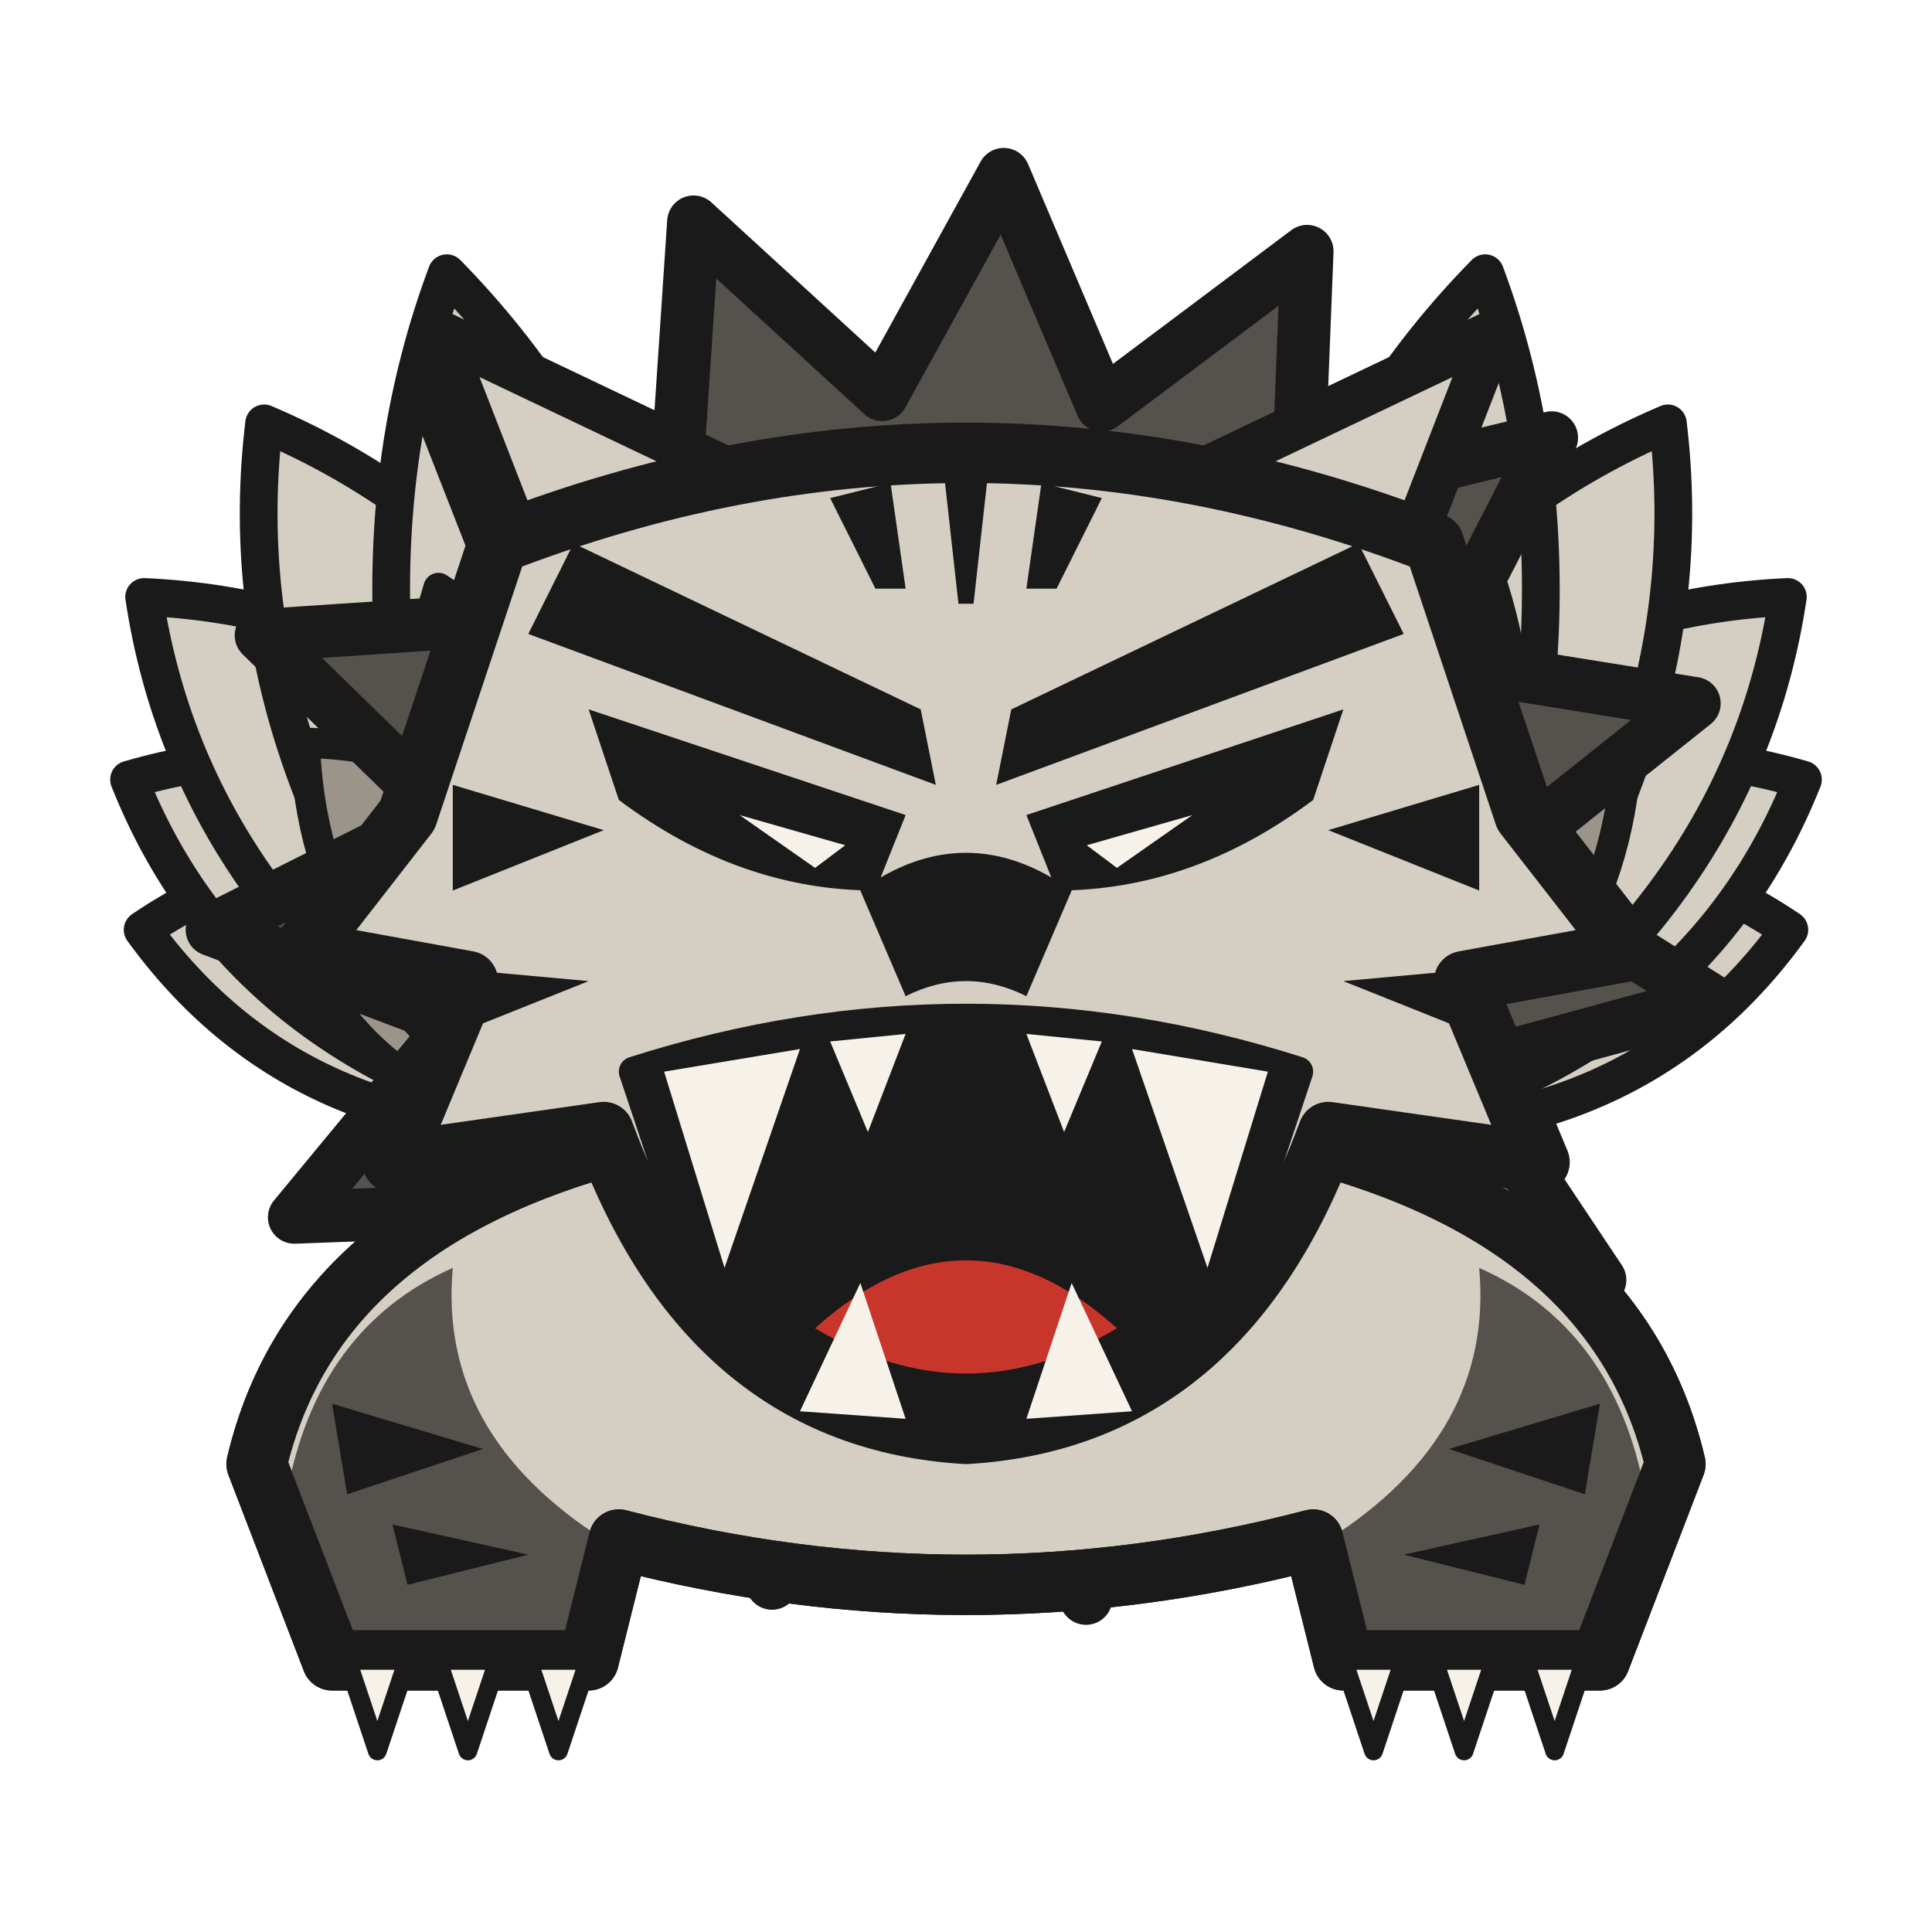
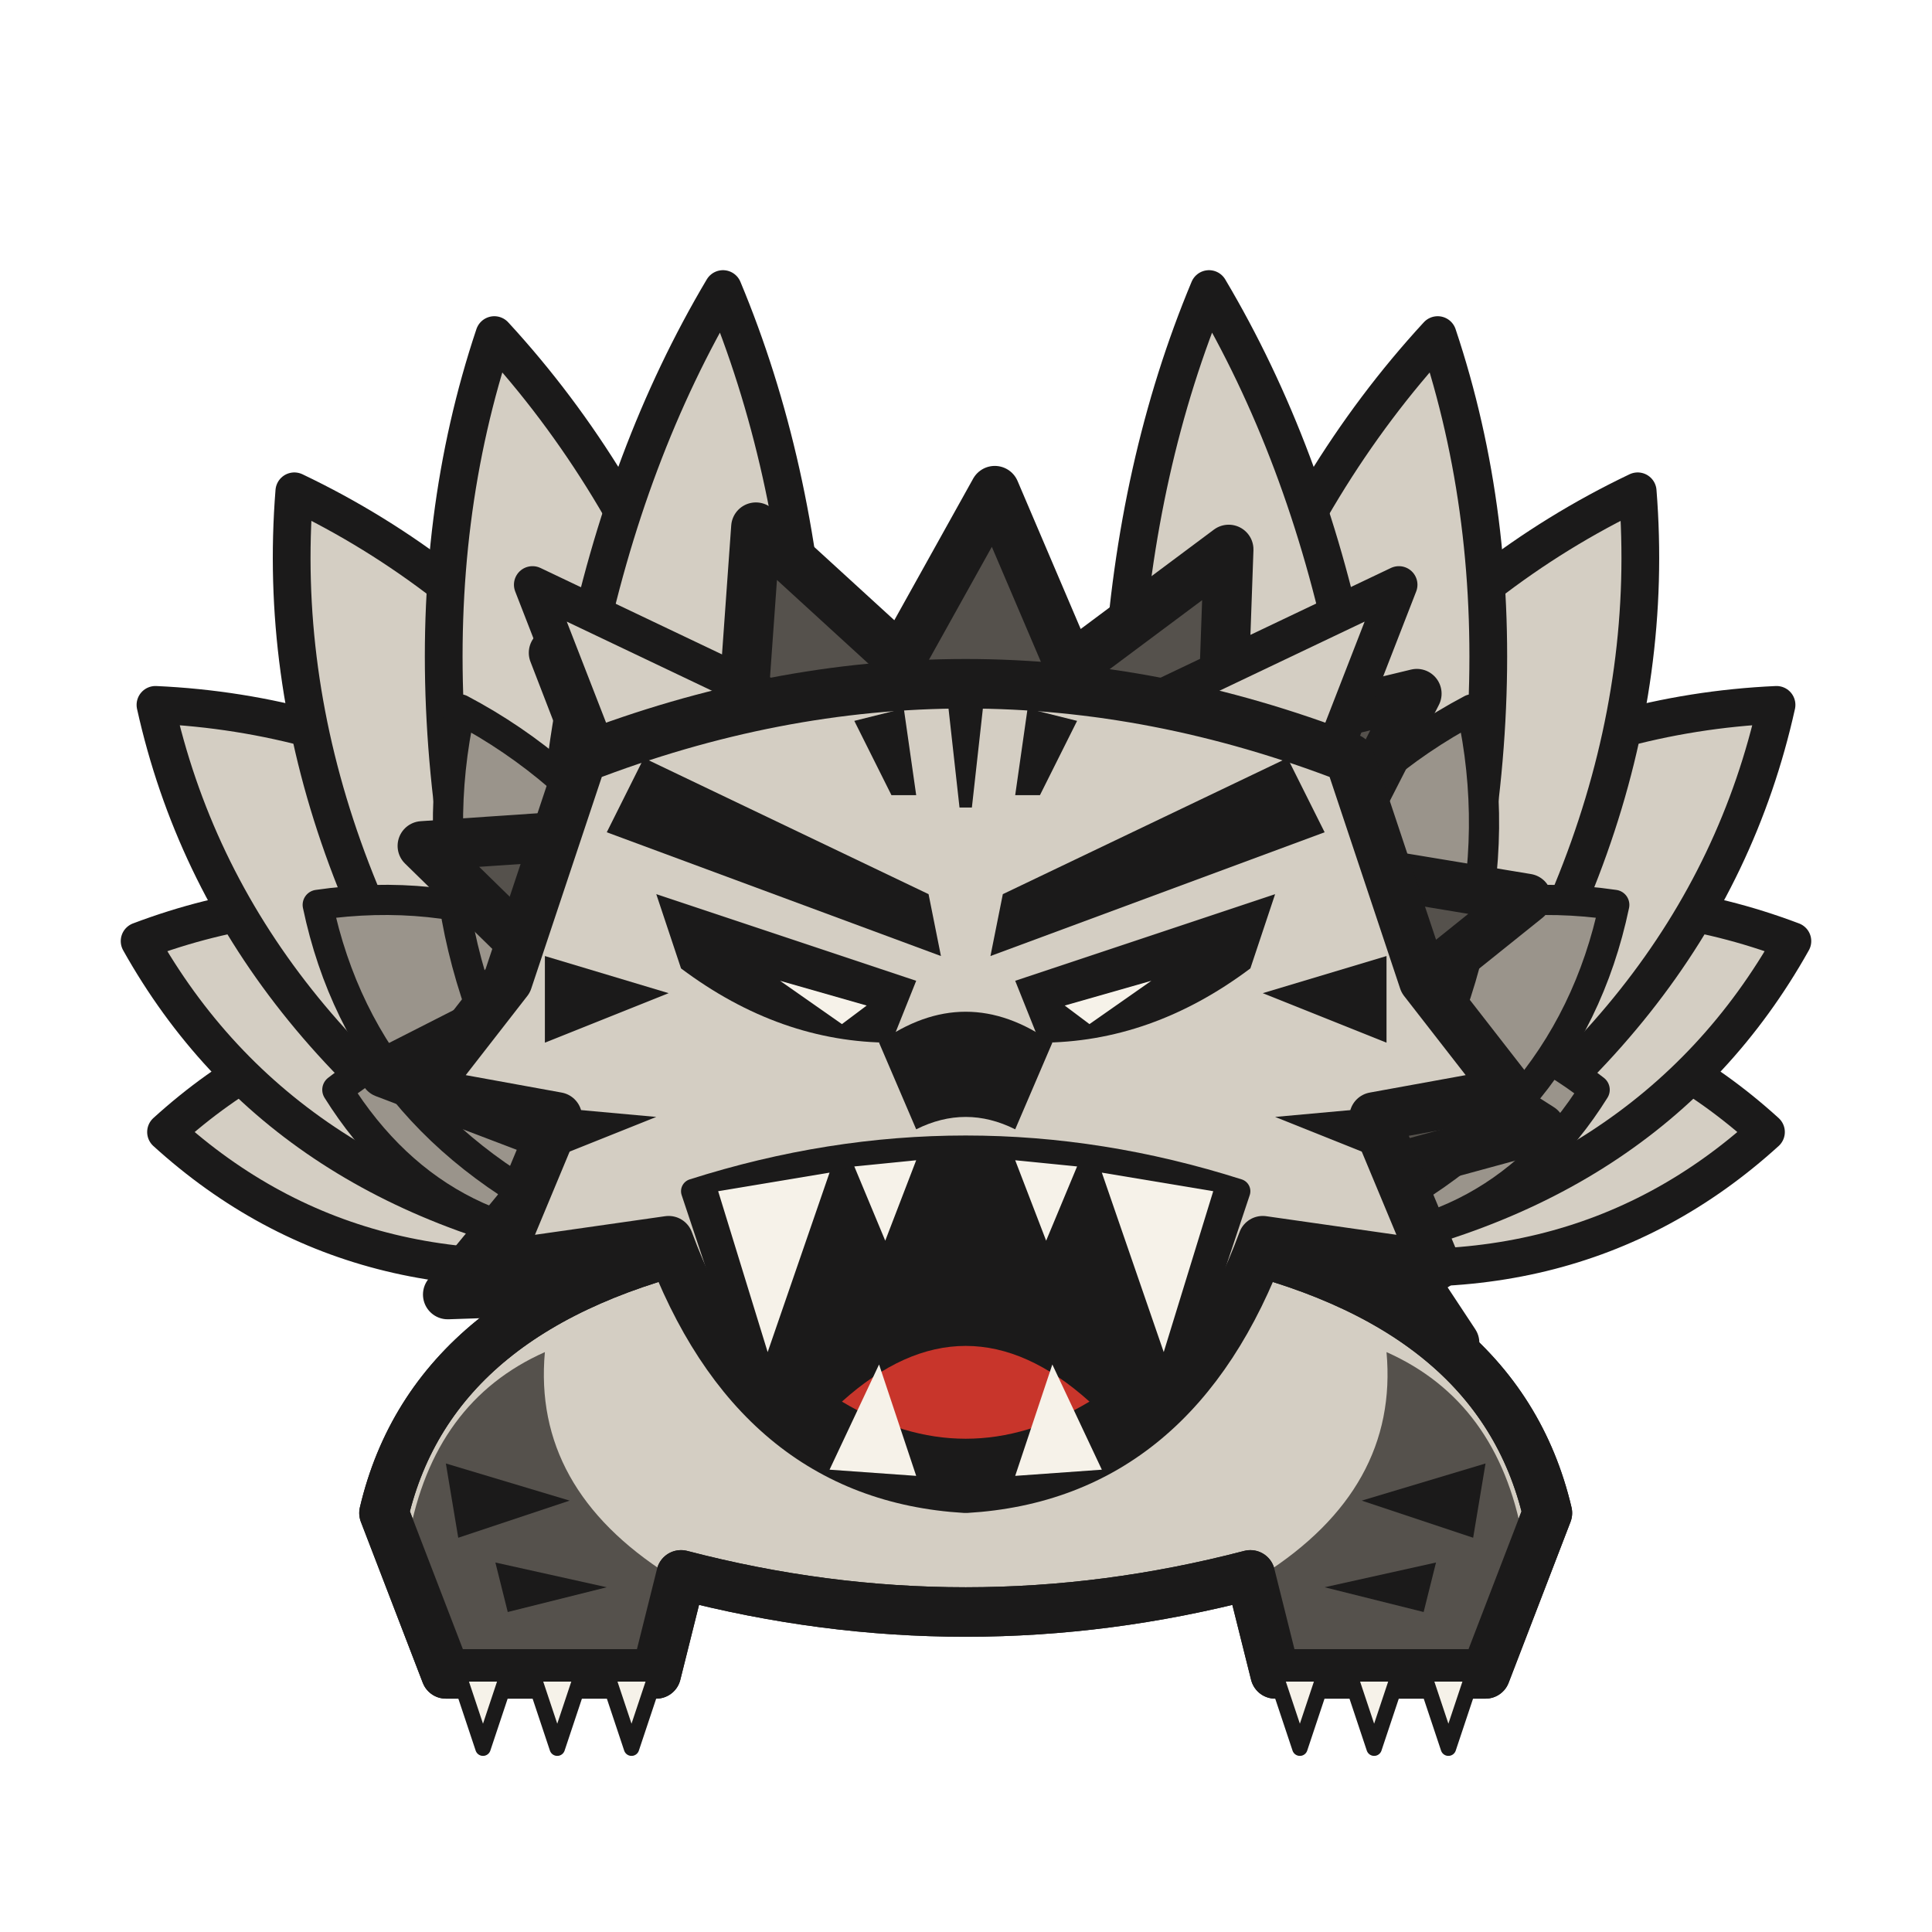
<svg xmlns="http://www.w3.org/2000/svg" viewBox="0 0 256 256">
  <style>.i{fill:#1b1a1a}.p{fill:#f6f2e9}.l{fill:#d4cec3}.m{fill:#9a948b}.d{fill:#55514c}.v{fill:#c8352b}.g{fill:#c9a23a}.s{stroke:#1b1a1a;stroke-linejoin:round;stroke-linecap:round}.n{fill:none}</style>
-   <path class="s l" stroke-width="5" d="M82.8 118.2Q47.5 103.9 18.9 123.2Q39.2 151.2 77.2 149.8Z" />
-   <path class="s l" stroke-width="5" d="M178.8 149.8Q216.8 151.2 237.1 123.2Q208.5 103.9 173.2 118.2Z" />
-   <path class="s l" stroke-width="5" d="M87.5 118.7Q53.4 92.7 17.1 103.3Q31.1 138.5 72.5 149.3Z" />
-   <path class="s l" stroke-width="5" d="M183.5 149.3Q224.9 138.5 238.9 103.3Q202.6 92.7 168.5 118.7Z" />
-   <path class="s l" stroke-width="5" d="M92 120.6Q61.5 81 19.1 79.1Q25.4 121.1 68 147.4Z" />
-   <path class="s l" stroke-width="5" d="M188 147.4Q230.6 121.1 236.9 79.1Q194.5 81 164 120.6Z" />
-   <path class="s l" stroke-width="5" d="M95.6 125Q76.4 73.7 35 56.1Q29.6 100.7 64.4 143Z" />
-   <path class="s l" stroke-width="5" d="M191.6 143Q226.4 100.7 221 56.1Q179.6 73.7 160.4 125Z" />
-   <path class="s l" stroke-width="5" d="M96.6 130.5Q92.5 70 59.2 36.2Q42.6 80.6 63.4 137.5Z" />
-   <path class="s l" stroke-width="5" d="M192.6 137.5Q213.4 80.6 196.8 36.2Q163.5 70 159.4 130.5Z" />
-   <path class="s m" stroke-width="4" d="M84.4 125.8Q61.9 110.6 38.7 123Q48.5 147.3 75.6 150.2Z" />
-   <path class="s m" stroke-width="4" d="M180.4 150.2Q207.5 147.3 217.3 123Q194.1 110.6 171.6 125.8Z" />
-   <path class="s m" stroke-width="4" d="M89.9 128.1Q71.1 99.4 40.4 98.4Q41.4 129.1 70.1 147.9Z" />
-   <path class="s m" stroke-width="4" d="M185.9 147.9Q214.6 129.1 215.6 98.4Q184.9 99.4 166.1 128.1Z" />
-   <path class="s m" stroke-width="4" d="M92.2 133.6Q85.2 95.2 58.1 77.9Q48.5 108.6 67.8 142.4Z" />
-   <path class="s m" stroke-width="4" d="M188.2 142.4Q207.5 108.6 197.9 77.9Q170.8 95.2 163.8 133.6Z" />
-   <path class="s d" stroke-width="7" d="M133 23.1L146 53.7L173.2 33.3L171.9 66.2L205.6 58L190.3 87.7L224.5 93.2L197.9 114.4L226.8 132.6L193.4 141.7L212 169.6L177.6 164.9L182.7 197.6L153.2 180L143.9 211.8L124.5 184.4L102.3 209.8L96.4 177.3L65.3 192L73.7 160L39 161.3L60.4 135.4L28.1 123.2L58.8 107.8L34.6 84.2L69.2 81.9L57.1 51L89.7 62.3L91.9 29.4L116.9 52.3Z" />
-   <path class="s l" stroke-width="8" d="M44 220 L34 194 Q42 160 88 150 L168 150 Q214 160 222 194 L212 220 L178 220 L174 204 Q128 216 82 204 L78 220Z" />
-   <path class="d" d="M38 198 Q42 176 60 168 Q58 190 80 204 L78 216 L46 216Z M218 198 Q214 176 196 168 Q198 190 176 204 L178 216 L210 216Z" />
-   <path class="s n" stroke-width="8" d="M44 220 L34 194 Q42 160 88 150 L168 150 Q214 160 222 194 L212 220 L178 220 L174 204 Q128 216 82 204 L78 220Z" />
-   <path class="i" d="M44 186 L64 192 L46 198Z M212 186 L192 192 L210 198Z M52 202 L70 206 L54 210Z M204 202 L186 206 L202 210Z M96 168 L112 178 L98 180Z M160 168 L144 178 L158 180Z" />
-   <path class="s p" stroke-width="2.5" d="M46 220 L54 220 L50 232Z M58 220 L66 220 L62 232Z M70 220 L78 220 L74 232Z M178 220 L186 220 L182 232Z M190 220 L198 220 L194 232Z M202 220 L210 220 L206 232Z" />
-   <path class="s l" stroke-width="6" d="M72 80 L58 44 L100 64Z" />
-   <path class="s l" stroke-width="6" d="M184 80 L198 44 L156 64Z" />
-   <path class="s l" stroke-width="8" d="M54 108 L66 72 Q128 48 190 72 L202 108 L216 126 L194 130 L204 154 L176 150 Q162 188 128 190 Q94 188 80 150 L52 154 L62 130 L40 126Z" />
-   <path class="i" d="M125 62 L131 62 L129 80 L127 80Z M110 66 L118 64 L120 78 L116 78Z M146 66 L138 64 L136 78 L140 78Z" />
-   <path class="i" d="M60 104 L80 110 L60 118Z M196 104 L176 110 L196 118Z M56 128 L78 130 L58 138Z M200 128 L178 130 L198 138Z" />
-   <path class="s i" stroke-width="4" d="M84 142 Q128 128 172 142 L166 160 Q154 188 128 188 Q102 188 90 160Z" />
-   <path class="v" d="M108 176 Q128 158 148 176 Q128 188 108 176Z" />
-   <path class="p" d="M88 142 L106 139 L96 168Z M168 142 L150 139 L160 168Z M110 138 L120 137 L115 150Z M136 137 L146 138 L141 150Z M106 187 L114 170 L120 188Z M136 188 L142 170 L150 187Z" />
-   <path class="i" d="M114 118 Q128 108 142 118 L136 132 Q128 128 120 132Z" />
-   <path class="i" d="M78 94 L120 108 L116 118 Q98 118 82 106Z M178 94 L136 108 L140 118 Q158 118 174 106Z" />
-   <path class="p" d="M98 108 L112 112 L108 115Z M158 108 L144 112 L148 115Z" />
-   <path class="i" d="M70 84 L124 104 L122 94 L76 72Z M186 84 L132 104 L134 94 L180 72Z" />
+   <path class="s l" stroke-width="5" d="M88 134Q48.4 126 22 150Q48.4 174 88 166Z" />
+   <path class="s l" stroke-width="5" d="M168 166Q207.6 174 234 150Q207.6 126 168 134Z" />
+   <path class="s l" stroke-width="5" d="M93.8 134Q55 110.9 18.5 124.7Q37.6 158.8 82.2 166Z" />
+   <path class="s l" stroke-width="5" d="M173.8 166Q218.4 158.8 237.5 124.7Q201 110.9 162.2 134Z" />
+   <path class="s l" stroke-width="5" d="M99.6 136.2Q64.9 95.4 20.6 93.4Q30.2 136.7 76.4 163.8Z" />
+   <path class="s l" stroke-width="5" d="M179.6 163.8Q225.8 136.7 235.4 93.4Q191.1 95.4 156.4 136.2Z" />
+   <path class="s l" stroke-width="5" d="M103.6 141Q82 85.6 39 65.1Q35.2 112.6 72.4 159Z" />
+   <path class="s l" stroke-width="5" d="M183.6 159Q220.8 112.6 217 65.1Q174 85.6 152.4 141Z" />
+   <path class="s l" stroke-width="5" d="M104.6 146.5Q99.5 81.3 65.5 44.4Q49.6 91.9 71.4 153.5Z" />
+   <path class="s l" stroke-width="5" d="M184.6 153.5Q206.4 91.9 190.5 44.4Q156.5 81.3 151.4 146.5Z" />
+   <path class="s l" stroke-width="5" d="M103 151Q115.1 84.5 95.8 38.3Q70.2 81.4 73 149Z" />
+   <path class="s l" stroke-width="5" d="M183 149Q185.8 81.4 160.2 38.3Q140.9 84.5 153 151Z" />
+   <path class="s m" stroke-width="4" d="M90.3 139.2Q65.4 128.2 44.7 144.4Q58.6 166.6 85.7 164.8Z" />
+   <path class="s m" stroke-width="4" d="M170.3 164.8Q197.4 166.6 211.3 144.4Q190.6 128.2 165.7 139.2Z" />
+   <path class="s m" stroke-width="4" d="M96 140.5Q72.5 115.5 42.1 119.9Q48.4 149.9 80 163.5Z" />
+   <path class="s m" stroke-width="4" d="M176 163.5Q207.6 149.9 213.9 119.9Q183.5 115.5 160 140.5Z" />
+   <path class="s m" stroke-width="4" d="M99.8 146.5Q89.4 109 61 94Q54.1 125.4 76.2 157.5Z" />
+   <path class="s m" stroke-width="4" d="M179.8 157.5Q201.9 125.4 195 94Q166.6 109 156.2 146.5Z" />
+   <g transform="translate(23 41.4) scale(0.82)">
+     <path class="s d" stroke-width="8" d="M132.7 28.8L144.9 57.4L170.5 38.3L169.4 69.2L200.9 61.6L186.7 89.4L218.7 94.7L193.9 114.6L220.9 131.8L189.7 140.3L207 166.5L174.8 162.2L179.4 192.8L151.8 176.5L142.9 206.2L124.7 180.6L103.9 204.3L98.2 173.9L69 187.5L76.8 157.6L44.3 158.7L64.3 134.4L34.1 122.9L62.8 108.3L40.2 86.2L72.6 84L61.4 55L91.9 65.5L94.1 34.7L117.5 56.1Z" />
+     <path class="s l" stroke-width="8" d="M44 220 L34 194 Q42 160 88 150 L168 150 Q214 160 222 194 L212 220 L178 220 L174 204 Q128 216 82 204 L78 220Z" />
+     <path class="d" d="M38 198 Q42 176 60 168 Q58 190 80 204 L78 216 L46 216Z M218 198 Q214 176 196 168 Q198 190 176 204 L178 216 L210 216Z" />
+     <path class="s n" stroke-width="8" d="M44 220 L34 194 Q42 160 88 150 L168 150 Q214 160 222 194 L212 220 L178 220 L174 204 Q128 216 82 204 L78 220Z" />
+     <path class="i" d="M44 186 L64 192 L46 198Z M212 186 L192 192 L210 198Z M52 202 L70 206 L54 210Z M204 202 L186 206 L202 210Z M96 168 L112 178 L98 180Z M160 168 L144 178 L158 180Z" />
+     <path class="s p" stroke-width="2.5" d="M46 220 L54 220 L50 232Z M58 220 L66 220 L62 232Z M70 220 L78 220 L74 232Z M178 220 L186 220 L182 232Z M190 220 L198 220 L194 232Z M202 220 L210 220 L206 232Z" />
+     <path class="s l" stroke-width="6" d="M72 80 L58 44 L100 64Z" />
+     <path class="s l" stroke-width="6" d="M184 80 L198 44 L156 64Z" />
+     <path class="s l" stroke-width="8" d="M54 108 L66 72 Q128 48 190 72 L202 108 L216 126 L194 130 L204 154 L176 150 Q162 188 128 190 Q94 188 80 150 L52 154 L62 130 L40 126Z" />
+     <path class="i" d="M125 62 L131 62 L129 80 L127 80Z M110 66 L118 64 L120 78 L116 78Z M146 66 L138 64 L136 78 L140 78Z" />
+     <path class="i" d="M60 104 L80 110 L60 118Z M196 104 L176 110 L196 118Z M56 128 L78 130 L58 138Z M200 128 L178 130 L198 138Z" />
+     <path class="s i" stroke-width="4" d="M84 142 Q128 128 172 142 L166 160 Q154 188 128 188 Q102 188 90 160Z" />
+     <path class="v" d="M108 176 Q128 158 148 176 Q128 188 108 176Z" />
+     <path class="p" d="M88 142 L106 139 L96 168Z M168 142 L150 139 L160 168Z M110 138 L120 137 L115 150Z M136 137 L146 138 L141 150Z M106 187 L114 170 L120 188Z M136 188 L142 170 L150 187Z" />
+     <path class="i" d="M114 118 Q128 108 142 118 L136 132 Q128 128 120 132Z" />
+     <path class="i" d="M78 94 L120 108 L116 118 Q98 118 82 106Z M178 94 L136 108 L140 118 Q158 118 174 106Z" />
+     <path class="p" d="M98 108 L112 112 L108 115Z M158 108 L144 112 L148 115Z" />
+     <path class="i" d="M70 84 L124 104 L122 94 L76 72Z M186 84 L132 104 L134 94 L180 72Z" />
+   </g>
</svg>
